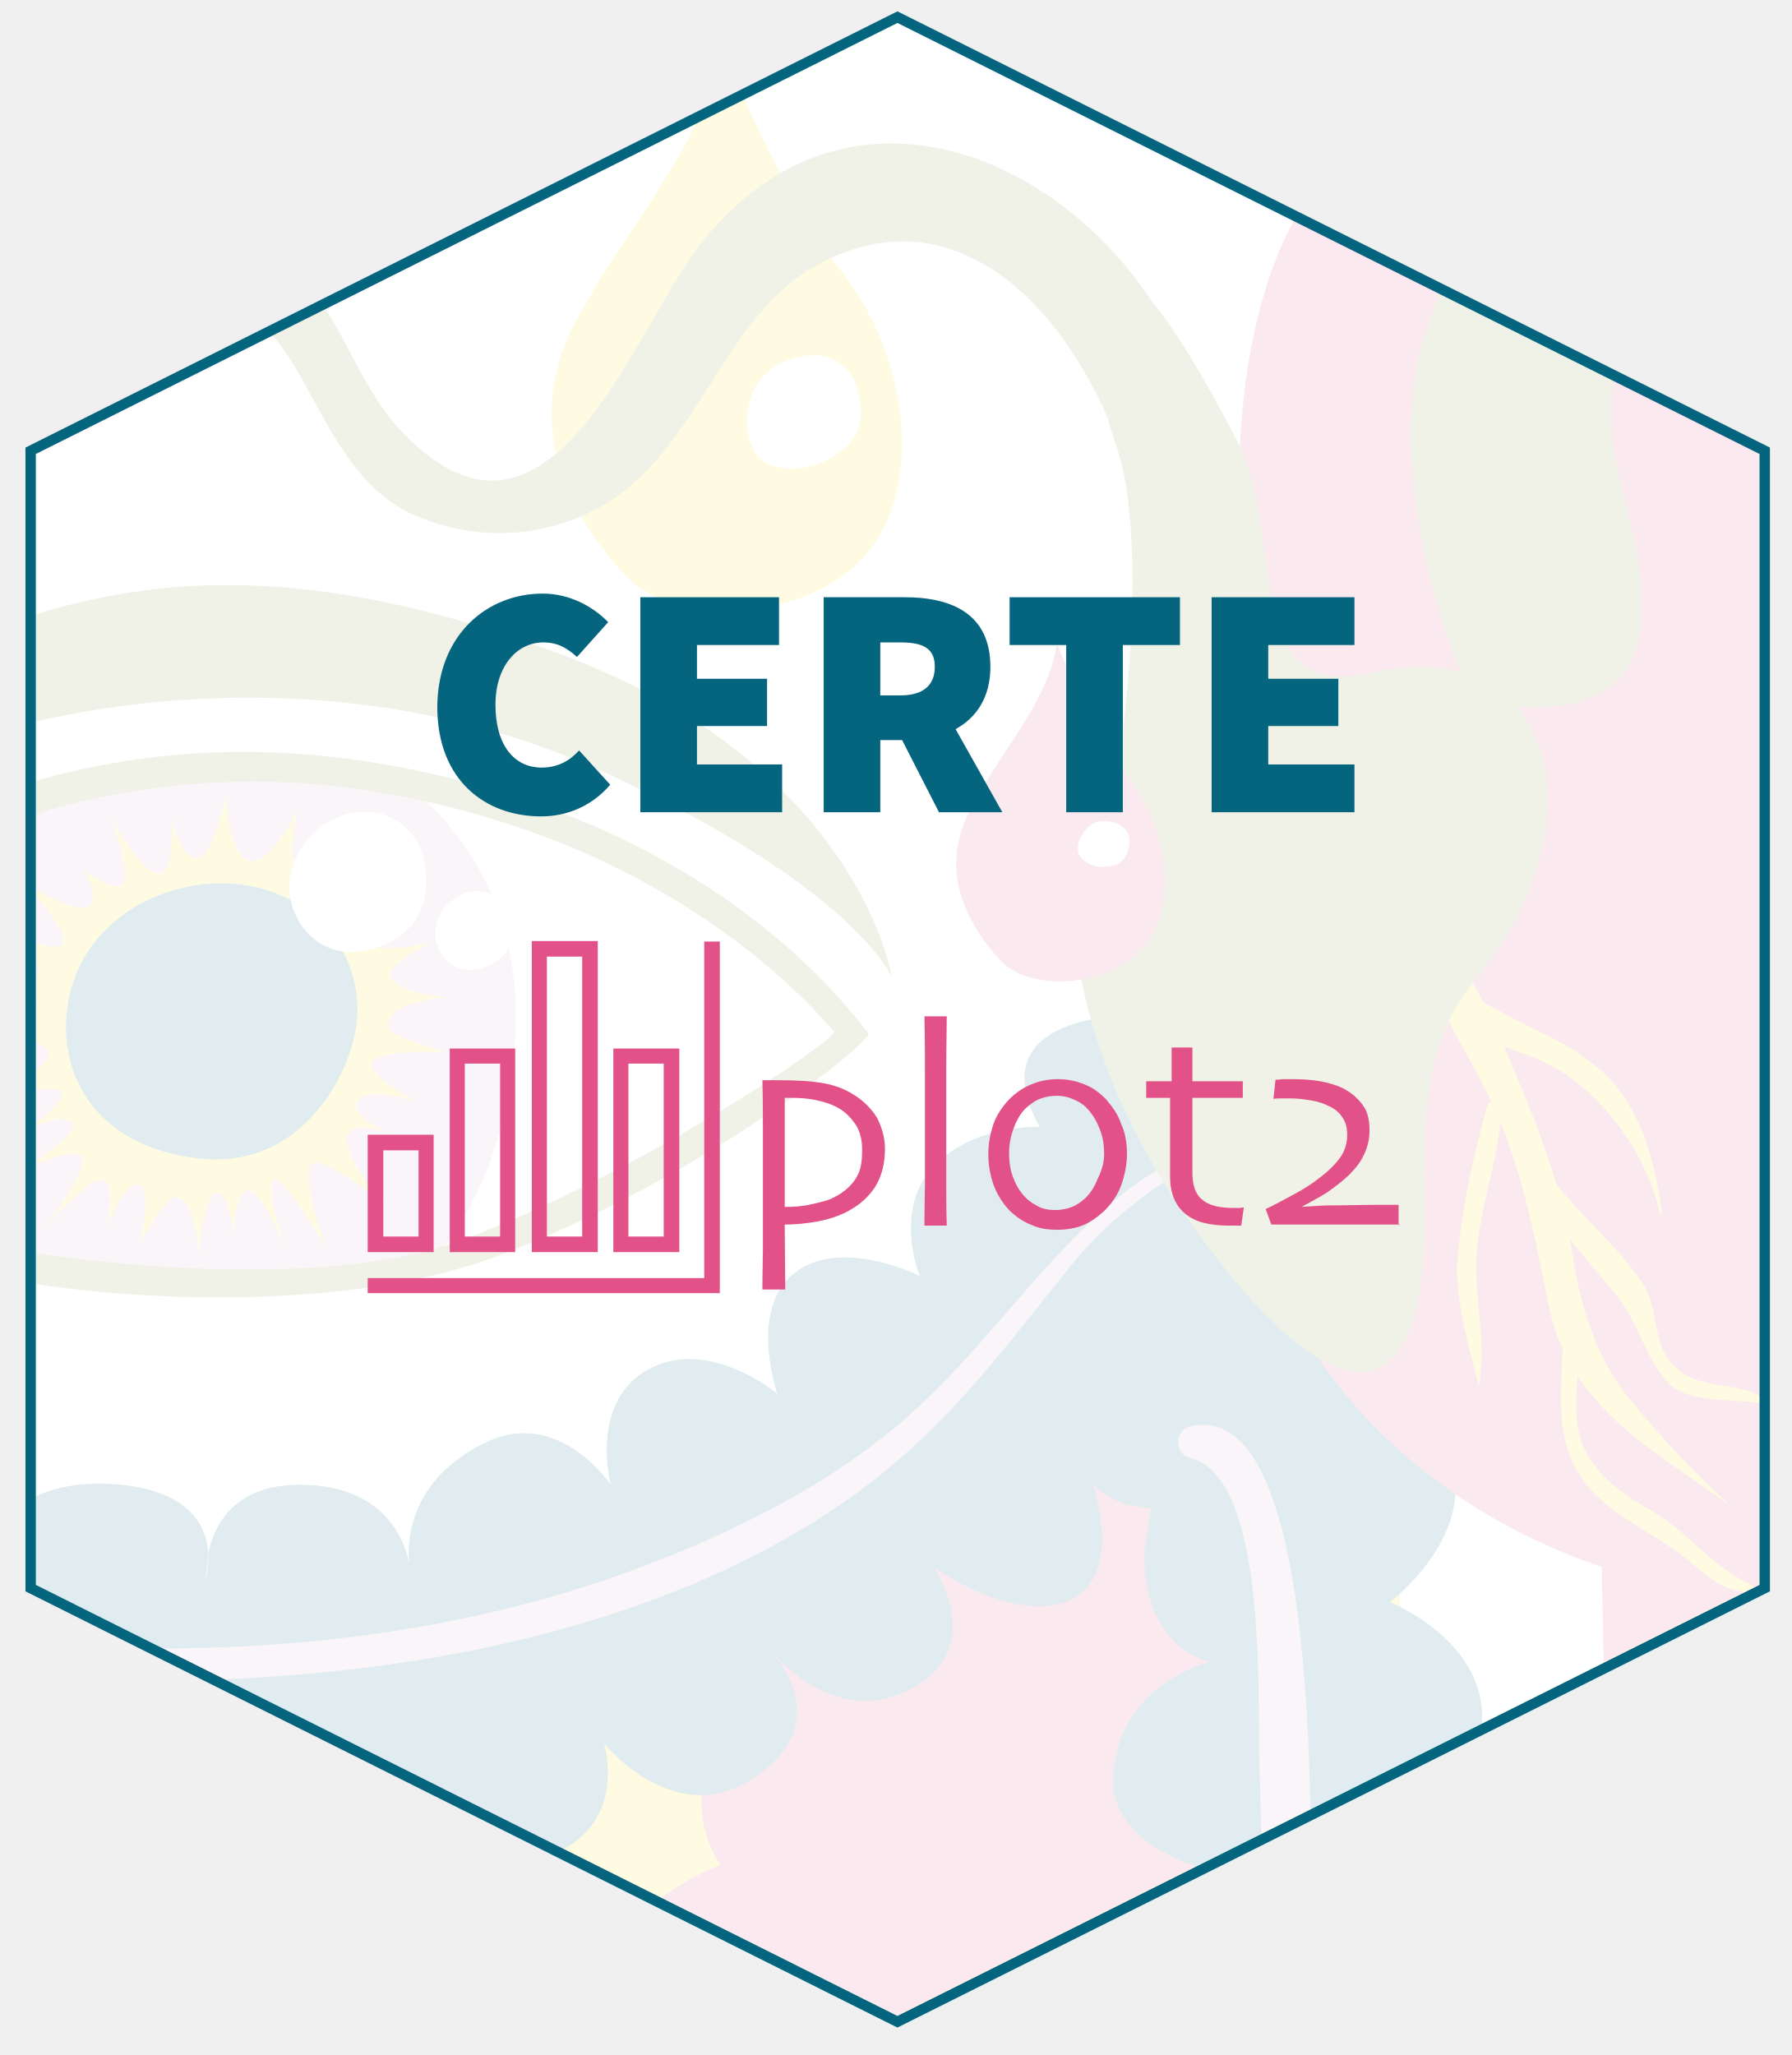
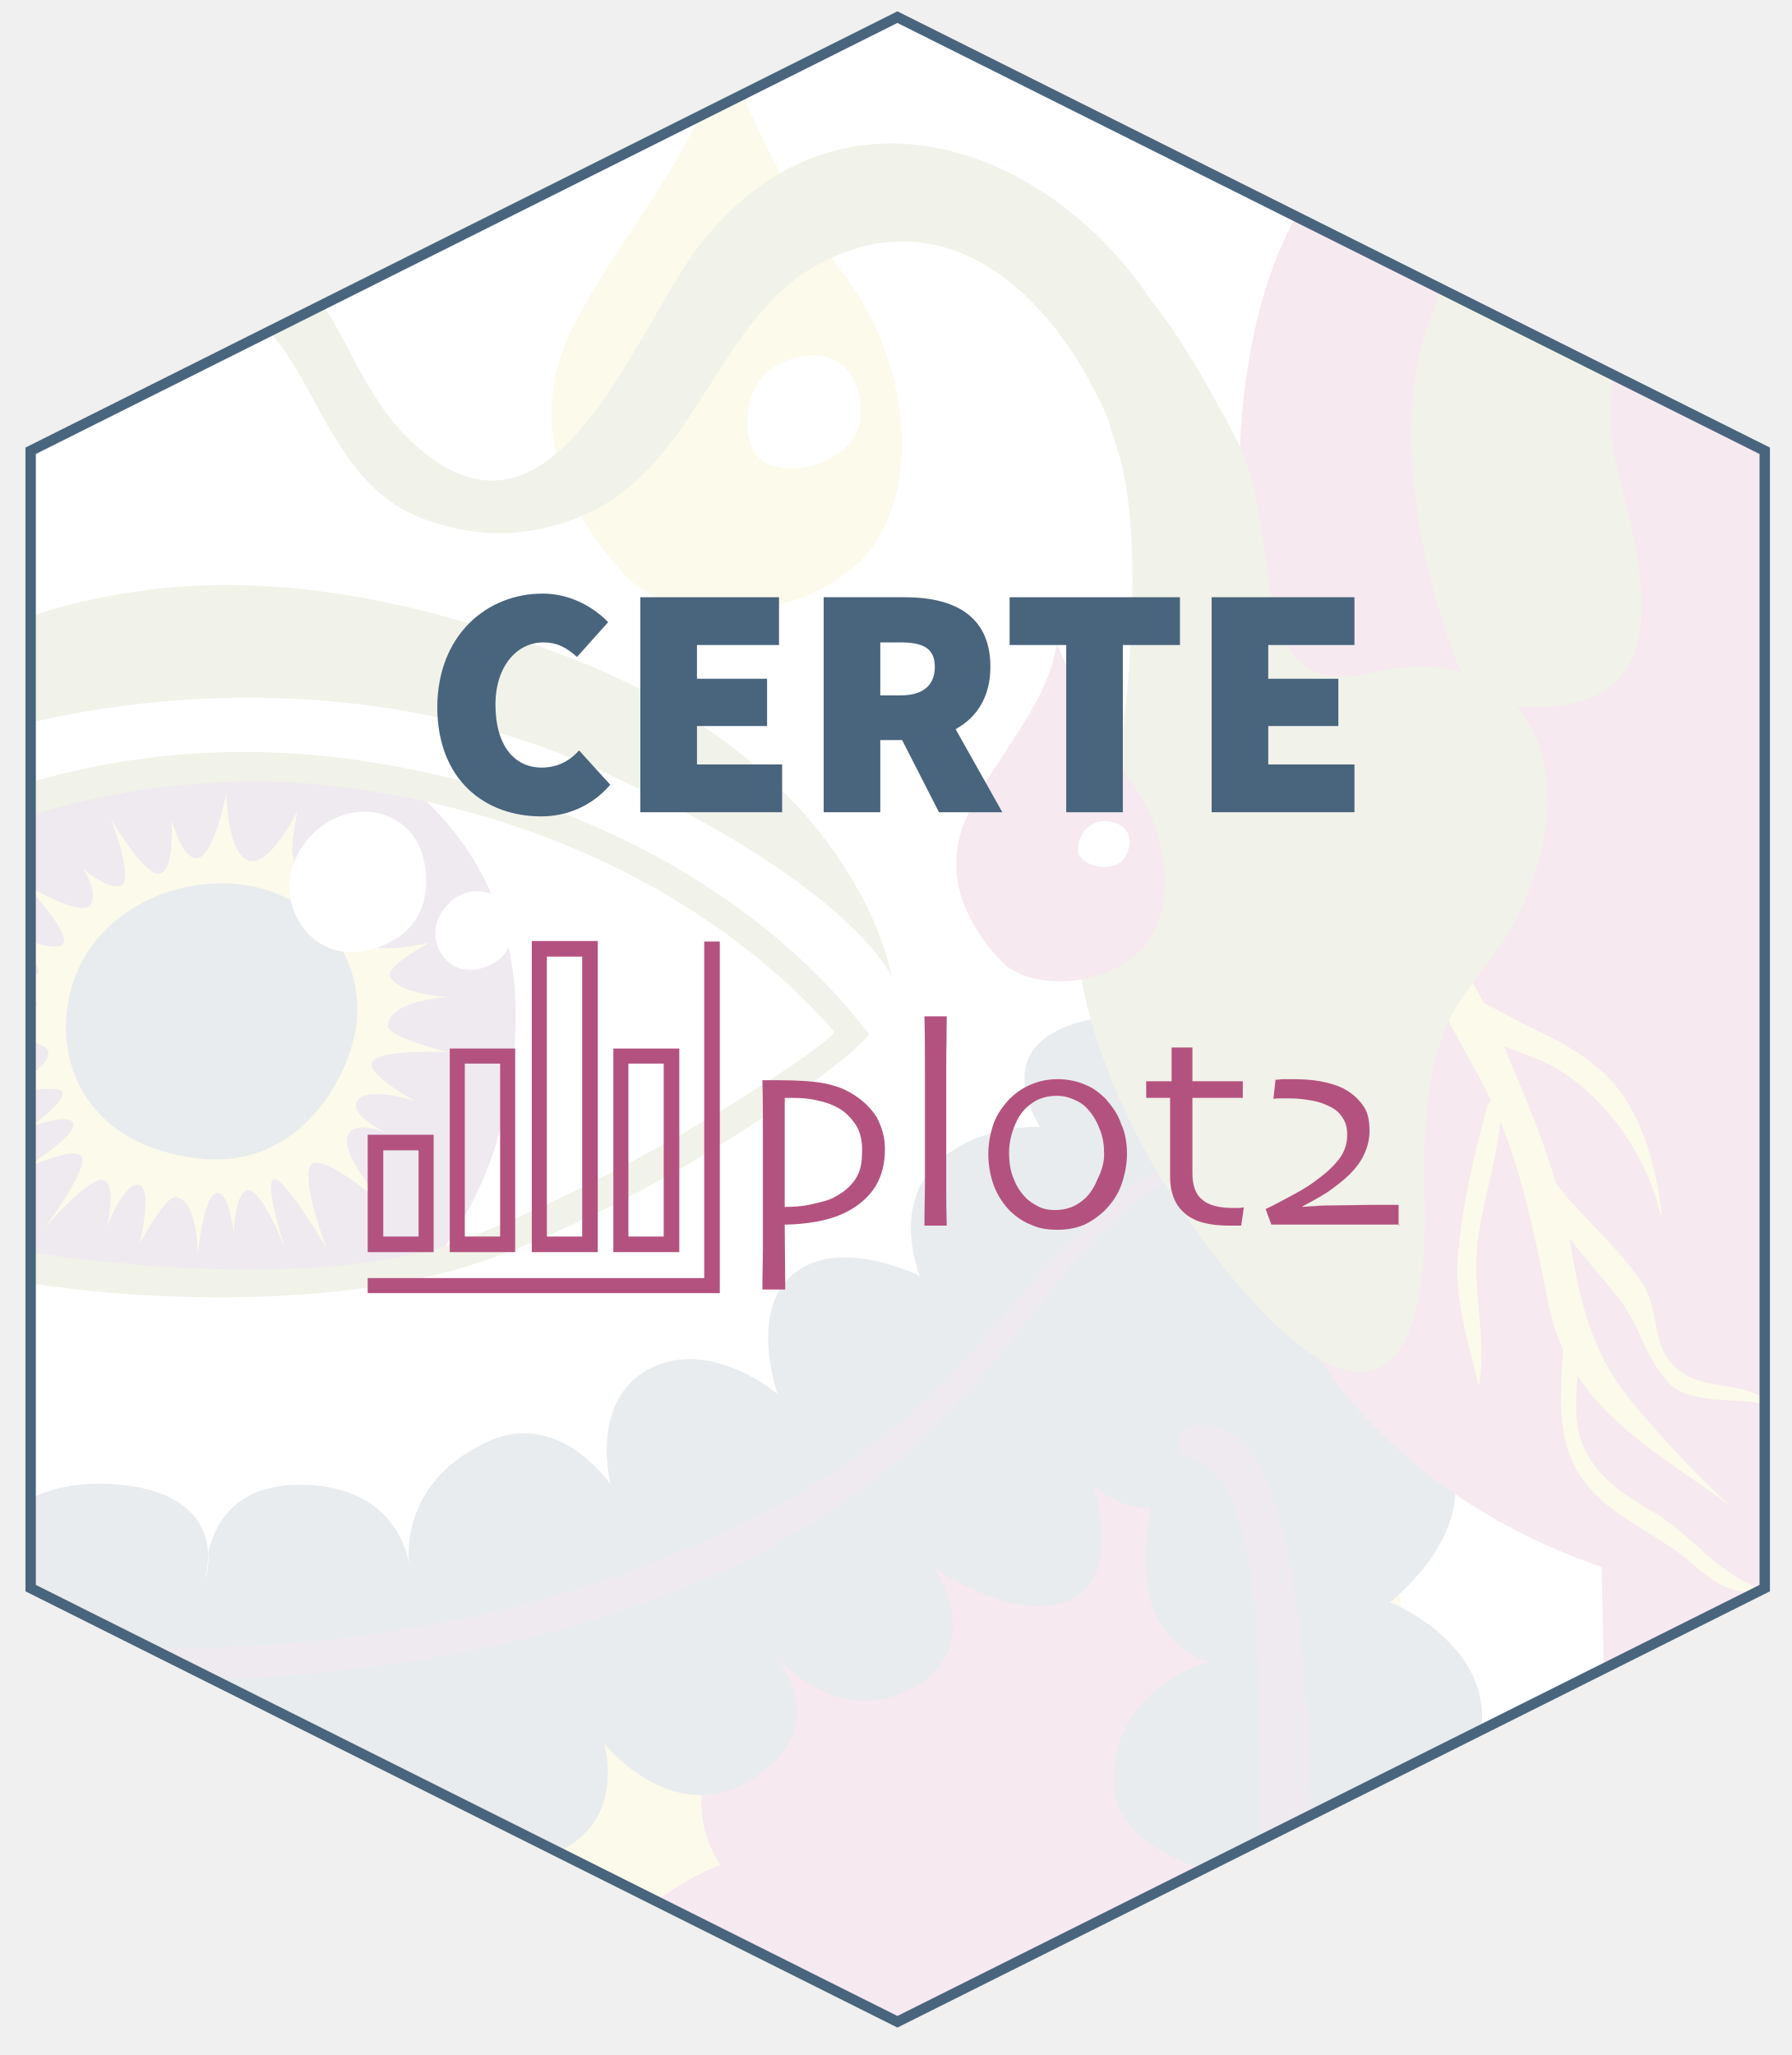
<svg xmlns="http://www.w3.org/2000/svg" xmlns:xlink="http://www.w3.org/1999/xlink" version="1.1" id="Layer_1" x="0px" y="0px" viewBox="0 0 345 395.7" style="enable-background:new 0 0 345 395.7;" xml:space="preserve">
  <style type="text/css">
	.st0{fill:#FFFFFF;}
	.st1{clip-path:url(#SVGID_4_);}
- 	.st2{clip-path:url(#SVGID_6_);fill:#E25289;}
- 	.st3{clip-path:url(#SVGID_8_);fill:#E25289;}
- 	.st4{clip-path:url(#SVGID_10_);fill:#FCE31B;}
- 	.st5{clip-path:url(#SVGID_12_);fill:#E25289;}
- 	.st6{clip-path:url(#SVGID_14_);fill:#05647E;}
- 	.st7{clip-path:url(#SVGID_16_);fill:#05647E;}
- 	.st8{clip-path:url(#SVGID_18_);fill:#D5B1D3;}
- 	.st9{clip-path:url(#SVGID_20_);fill:#FCE31B;}
- 	.st10{clip-path:url(#SVGID_22_);fill:#E25289;}
- 	.st11{clip-path:url(#SVGID_24_);fill:#FCE31B;}
+ 	.st2{clip-path:url(#SVGID_6_);fill:#B4527F;}
+ 	.st3{clip-path:url(#SVGID_8_);fill:#B4527F;}
+ 	.st4{clip-path:url(#SVGID_10_);fill:#E4D559;}
+ 	.st5{clip-path:url(#SVGID_12_);fill:#B4527F;}
+ 	.st6{clip-path:url(#SVGID_14_);fill:#49647D;}
+ 	.st7{clip-path:url(#SVGID_16_);fill:#49647D;}
+ 	.st8{clip-path:url(#SVGID_18_);fill:#825988;}
+ 	.st9{clip-path:url(#SVGID_20_);fill:#E4D559;}
+ 	.st10{clip-path:url(#SVGID_22_);fill:#B4527F;}
+ 	.st11{clip-path:url(#SVGID_24_);fill:#E4D559;}
	.st12{clip-path:url(#SVGID_26_);fill:#FFFFFF;}
- 	.st13{clip-path:url(#SVGID_28_);fill:#05647E;}
+ 	.st13{clip-path:url(#SVGID_28_);fill:#49647D;}
	.st14{clip-path:url(#SVGID_30_);fill:#FFFFFF;}
	.st15{clip-path:url(#SVGID_32_);fill:#FFFFFF;}
- 	.st16{clip-path:url(#SVGID_34_);fill:#FCE31B;}
- 	.st17{clip-path:url(#SVGID_36_);fill:#FCE31B;}
- 	.st18{clip-path:url(#SVGID_38_);fill:#FCE31B;}
- 	.st19{clip-path:url(#SVGID_40_);fill:#FCE31B;}
- 	.st20{clip-path:url(#SVGID_42_);fill:#FCE31B;}
- 	.st21{clip-path:url(#SVGID_44_);fill:#849741;}
- 	.st22{clip-path:url(#SVGID_46_);fill:#849741;}
- 	.st23{clip-path:url(#SVGID_48_);fill:#849741;}
- 	.st24{clip-path:url(#SVGID_50_);fill:#05647E;}
- 	.st25{clip-path:url(#SVGID_52_);fill:#05647E;}
- 	.st26{clip-path:url(#SVGID_54_);fill:#05647E;}
- 	.st27{clip-path:url(#SVGID_56_);fill:#D5B1D3;}
- 	.st28{clip-path:url(#SVGID_58_);fill:#D5B1D3;}
- 	.st29{clip-path:url(#SVGID_60_);fill:#849741;}
- 	.st30{clip-path:url(#SVGID_62_);fill:#E25289;}
+ 	.st16{clip-path:url(#SVGID_34_);fill:#E4D559;}
+ 	.st17{clip-path:url(#SVGID_36_);fill:#E4D559;}
+ 	.st18{clip-path:url(#SVGID_38_);fill:#E4D559;}
+ 	.st19{clip-path:url(#SVGID_40_);fill:#E4D559;}
+ 	.st20{clip-path:url(#SVGID_42_);fill:#E4D559;}
+ 	.st21{clip-path:url(#SVGID_44_);fill:#93984C;}
+ 	.st22{clip-path:url(#SVGID_46_);fill:#93984C;}
+ 	.st23{clip-path:url(#SVGID_48_);fill:#93984C;}
+ 	.st24{clip-path:url(#SVGID_50_);fill:#49647D;}
+ 	.st25{clip-path:url(#SVGID_52_);fill:#49647D;}
+ 	.st26{clip-path:url(#SVGID_54_);fill:#49647D;}
+ 	.st27{clip-path:url(#SVGID_56_);fill:#825988;}
+ 	.st28{clip-path:url(#SVGID_58_);fill:#825988;}
+ 	.st29{clip-path:url(#SVGID_60_);fill:#93984C;}
+ 	.st30{clip-path:url(#SVGID_62_);fill:#B4527F;}
	.st31{clip-path:url(#SVGID_64_);fill:#FFFFFF;}
	.st32{display:none;}
	.st33{display:inline;}
	.st34{display:none;opacity:0.9;clip-path:url(#SVGID_66_);fill:#FFFFFF;enable-background:new    ;}
	.st35{opacity:0.875;clip-path:url(#SVGID_68_);fill:#FFFFFF;enable-background:new    ;}
- 	.st36{fill:none;stroke:#05647E;stroke-width:2;stroke-miterlimit:10;}
- 	.st37{fill:#05647E;}
- 	.st38{fill-rule:evenodd;clip-rule:evenodd;fill:#E25289;stroke:#E25289;stroke-miterlimit:10;}
- 	.st39{fill:#E25289;}
+ 	.st36{fill:none;stroke:#49647D;stroke-width:2;stroke-miterlimit:10;}
+ 	.st37{fill:#49647D;}
+ 	.st38{fill-rule:evenodd;clip-rule:evenodd;fill:#B4527F;stroke:#B4527F;stroke-miterlimit:10;}
+ 	.st39{fill:#B4527F;}
</style>
  <g id="logo_1_">
    <g>
      <polygon id="SVGID_1_" class="st0" points="172.8,3.3 339.8,86.8 339.8,305.8 172.8,389.3 5.9,305.8 5.9,86.8   " />
    </g>
    <g>
      <g>
        <g>
          <defs>
            <polygon id="SVGID_3_" points="172.8,3.3 339.8,86.8 339.8,305.8 172.8,389.3 5.9,305.8 5.9,86.8      " />
          </defs>
          <clipPath id="SVGID_4_">
            <use xlink:href="#SVGID_3_" style="overflow:visible;" />
          </clipPath>
          <g id="logo" class="st1">
            <g>
              <g>
                <g>
                  <defs>
                    <rect id="SVGID_5_" x="3.9" y="14.4" width="337.3" height="386" />
                  </defs>
                  <clipPath id="SVGID_6_">
                    <use xlink:href="#SVGID_5_" style="overflow:visible;" />
                  </clipPath>
                  <path class="st2" d="M306.1,19.6" />
                </g>
              </g>
            </g>
            <g>
              <g>
                <g>
                  <defs>
                    <rect id="SVGID_7_" x="3.9" y="14.4" width="337.3" height="386" />
                  </defs>
                  <clipPath id="SVGID_8_">
                    <use xlink:href="#SVGID_7_" style="overflow:visible;" />
                  </clipPath>
                  <path class="st3" d="M306.1,19.6c0.7,3.3,5.8,3.2,6.6,0" />
                </g>
              </g>
            </g>
            <g>
              <g>
                <g>
                  <defs>
                    <rect id="SVGID_9_" x="3.9" y="14.4" width="337.3" height="386" />
                  </defs>
                  <clipPath id="SVGID_10_">
                    <use xlink:href="#SVGID_9_" style="overflow:visible;" />
                  </clipPath>
                  <path class="st4" d="M254.3,271.6c-26.4-12.8-106.2,18.5-135.2,26.2C93.7,304.6,49.7,329.2,3.9,328v62.1h266.3          C269.8,344.1,276.1,282.1,254.3,271.6" />
                </g>
              </g>
            </g>
            <g>
              <g>
                <g>
                  <defs>
                    <rect id="SVGID_11_" x="3.9" y="14.4" width="337.3" height="386" />
                  </defs>
                  <clipPath id="SVGID_12_">
                    <use xlink:href="#SVGID_11_" style="overflow:visible;" />
                  </clipPath>
                  <path class="st5" d="M222.7,266.2c-35.1-20.8-96.2-3.3-73.9,52c0,0-22.3,22.3-10.1,40.9c-10.7,4.2-23.1,14-33.5,31.1h8.1          h35.2h94.8C257.4,344.2,253.4,284.4,222.7,266.2" />
                </g>
              </g>
            </g>
            <g>
              <g>
                <g>
                  <defs>
                    <rect id="SVGID_13_" x="3.9" y="14.4" width="337.3" height="386" />
                  </defs>
                  <clipPath id="SVGID_14_">
                    <use xlink:href="#SVGID_13_" style="overflow:visible;" />
                  </clipPath>
                  <path class="st6" d="M272.7,380.7c0,0,15.5-4.4,12.7-16.9s-12.7-16.2-12.7-16.2s14-4.8,12.6-18.8          c-1.4-13.9-17.7-20.3-17.7-20.3s14.8-11.1,12.4-24.9c-2.3-13.8-17.8-14.7-17.8-14.7c5.3-6.9,20.2-9.5-6.1-35.1          c-20.6-20-23.3-0.7-30.7,4.4c-7.4,5.1,0,27.5,0,27.5l-5,32.7C219.8,317.6,233,320,233,320s-18.6,4.4-18.6,23.2          c0,12.7,18.9,17.1,18.9,17.1s-20.3,8-16.7,25.9c0.3,1.4,0.6,2.7,1.1,3.9h66.8C281,382.8,272.7,380.7,272.7,380.7" />
                </g>
              </g>
            </g>
            <g>
              <g>
                <g>
                  <defs>
                    <rect id="SVGID_15_" x="3.9" y="14.4" width="337.3" height="386" />
                  </defs>
                  <clipPath id="SVGID_16_">
                    <use xlink:href="#SVGID_15_" style="overflow:visible;" />
                  </clipPath>
                  <path class="st7" d="M15.6,352c0,0,7.6,30.7,27.7,1.2c0,0,2.9,13.7,18.8,11.1c20.4-3.4,18.7-16.7,18.7-16.7          s5.2,14,20.5,10.9c20.8-4.1,15-22.8,15-22.8s12.8,15.9,27.4,7.5c16.1-9.3,8-21.4,5.4-24.6c-0.4-0.5-0.7-0.8-0.7-0.8          s0.3,0.3,0.7,0.8c2.7,3,13.4,13.5,26.3,6.6c15-8,4.4-23.4,4.4-23.4s15.6,11.1,26.2,6.3c10.6-4.8,4.4-22.3,4.4-22.3          s12.9,13.4,27-5.9s0-34.3,0-34.3s20.8,6.6,27.9-12.4c7.2-19-21.1-56.5-47.1-37.7c0,0-30.3-0.6-18,21.5          c0,0-12.6-0.7-20.5,7.7c-7.8,8.4-2.6,21-2.6,21s-15.3-7.7-24.2-0.5c-8.9,7.1-3.2,23.2-3.2,23.2s-13-11-24.7-4.8          s-7.4,22.3-7.4,22.3s-9.8-14.6-23.5-8.4c-16,7.3-15.7,20.5-15.3,23.7c0.1,0.5,0.1,0.7,0.1,0.7s0-0.3-0.1-0.7          c-0.5-3.1-3.7-15.3-21.1-15.3c-12.6,0-16.4,7.7-17.6,13.1c0.2,2.8-0.5,4.9-0.5,4.9s-0.1-2.1,0.5-4.9          c-0.3-4.8-3.2-11.7-16.8-13.1C14.1,285,8,287.1,4,289.7v74.1C13,361.1,15.6,352,15.6,352" />
                </g>
              </g>
            </g>
            <g>
              <g>
                <g>
                  <defs>
                    <rect id="SVGID_17_" x="3.9" y="14.4" width="337.3" height="386" />
                  </defs>
                  <clipPath id="SVGID_18_">
                    <use xlink:href="#SVGID_17_" style="overflow:visible;" />
                  </clipPath>
                  <path class="st8" d="M32.8,248.1c3.3,0.2,6.6,0.4,9.8,0.6c9.2,0.2,18.2-0.9,27.2-2.3c1.6-1,3.4-1.6,5.4-1.6          c0.1,0,0.2,0,0.3,0c0.1,0,0.1,0,0.1,0c0.5-0.1,1.1-0.3,1.6-0.5c1.3-0.5,2.6-1,4-1.4c0.9-0.3,1.8-0.5,2.7-0.6          c10.5-12.8,15.4-30.5,15.4-46.9c0-18.9-8.1-33.3-19.3-43c-13.1-2-26.3-4-39.6-3.8c-10.1,0.2-19.9,1.6-29.8,3.7          c-2,0.4-4.4,0.7-6.8,1v91c2.9,0.1,5.7,0.3,8.5,0.8C19.2,246.4,25.9,247.6,32.8,248.1" />
                </g>
              </g>
            </g>
            <g>
              <g>
                <g>
                  <defs>
                    <rect id="SVGID_19_" x="3.9" y="14.4" width="337.3" height="386" />
                  </defs>
                  <clipPath id="SVGID_20_">
                    <use xlink:href="#SVGID_19_" style="overflow:visible;" />
                  </clipPath>
                  <path class="st9" d="M12,210.3c0.7,1.9-6.3,6.8-6.3,6.8s7-2.8,8.3-1c1.6,2.2-9.8,9.2-9.8,9.2s9.9-4.8,11.5-2.6          c1.5,2.2-7,13.6-7,13.6s8.3-9.6,11.1-9.1s0.8,9.1,0.8,9.1s3.4-9.2,6.3-8.1c2.5,1,0,11.3,0,11.3s4.9-9.2,6.9-9          c4.3,0.5,4.3,11,4.3,11s1.1-11.6,3.7-11.8c2.3-0.3,3.2,7.7,3.2,7.7s0.2-7.7,2.6-8.2c2.7-0.6,7.3,11.2,7.3,11.2          s-4-12-2.3-13.3c1.8-1.2,10.3,13.3,10.3,13.3s-5-13-3.1-16s14.8,8.1,14.8,8.1s-9.1-9.9-7.7-13.7c1.1-3.1,6.3-1.2,8.2-0.3          c-2.1-1-7.8-4-6.3-6.5c1.8-3,11.1,0,11.1,0s-9-4.9-8.3-7.3c0.8-2.8,14.6-2.1,14.6-2.1s-11.5-2.9-11.5-5          c0-5,11.5-5.6,11.5-5.6s-9.9-0.6-11.1-4.1c-0.6-2,7.6-6.4,7.6-6.4S72,184,71,181.5c-1.4-3.6,7.6-16.1,7.6-16.1          s-7.7,8-11.7,6.6c-3.9-1.3,1.1-15.7,1.1-15.7s-6.5,13.1-9.8,11.3s-1.5-7.1-1-11.3c0,0-5.6,11.3-9.6,9.3s-4-12.9-4-12.9          s-2.3,11.7-5.4,12.5c-3.1,0.8-5.2-7.5-5.2-7.5s0.8,10-2.3,10.5c-3,0.5-9.3-10.5-9.3-10.5s4,10.5,2.3,12.5          c-1.8,2-7.6-2.8-7.6-2.8s3.3,5.3,1,7.1s-12.3-4.3-12.3-4.3s9.1,9.6,7.3,11.6c-1.1,1.2-5.2-0.1-8.1-1.3v1.6          c1.8,1.9,3.7,4.1,3.4,5.1c-0.2,0.7-1.7,1.1-3.4,1.5v2.7c1.7,0.6,3.1,1.3,3.1,1.8c-0.1,0.7-1.4,1.5-3.1,2.2v4.6          c2.9,0.6,5.3,1.5,5.3,2.7c0.1,1.8-2.4,3.7-5.3,5.3v2.2C7.9,209.6,11.6,209.3,12,210.3" />
                </g>
              </g>
            </g>
            <g>
              <g>
                <g>
                  <defs>
                    <rect id="SVGID_21_" x="3.9" y="14.4" width="337.3" height="386" />
                  </defs>
                  <clipPath id="SVGID_22_">
                    <use xlink:href="#SVGID_21_" style="overflow:visible;" />
                  </clipPath>
                  <path class="st10" d="M237.3,19.2c4.2,7.6,7.9,15.3,12.2,22.6c-13.4,23.9-10.7,58.9-10.7,58.9c7.4,62.8,43,69.4,43,69.4          c2.9,28.4-35,76.3-35,76.3c5.3,18.9,27.4,43.8,61.6,55.3c0.3,13.8,1.1,49.4,1.5,88.4h31.2V60.6          C330.7,38.3,308.2,20.5,286,20" />
                </g>
              </g>
            </g>
            <g>
              <g>
                <g>
                  <defs>
                    <rect id="SVGID_23_" x="3.9" y="14.4" width="337.3" height="386" />
                  </defs>
                  <clipPath id="SVGID_24_">
                    <use xlink:href="#SVGID_23_" style="overflow:visible;" />
                  </clipPath>
                  <path class="st11" d="M138.8,8.6c0,0,11.3,28.6,23.2,43.6s16.1,38.9,6,53s-37.4,16.7-47.7,5.5s-19.8-28.3-10-47.7          C120.2,43.6,135.9,28.2,138.8,8.6" />
                </g>
              </g>
            </g>
            <g>
              <g>
                <g>
                  <defs>
                    <rect id="SVGID_25_" x="3.9" y="14.4" width="337.3" height="386" />
                  </defs>
                  <clipPath id="SVGID_26_">
                    <use xlink:href="#SVGID_25_" style="overflow:visible;" />
                  </clipPath>
                  <path class="st12" d="M150,70.1c-7.8,3.9-7.8,16.6-2.2,19.2c7,3.2,17.4-2.1,17.9-8.6C166.4,70.1,158.9,65.7,150,70.1" />
                </g>
              </g>
            </g>
            <g>
              <g>
                <g>
                  <defs>
                    <rect id="SVGID_27_" x="3.9" y="14.4" width="337.3" height="386" />
                  </defs>
                  <clipPath id="SVGID_28_">
                    <use xlink:href="#SVGID_27_" style="overflow:visible;" />
                  </clipPath>
                  <path class="st13" d="M52,171.6c-13.7-4.8-33.9,1.9-38.4,19.2c-3.7,14.5,3.9,30.1,25,32.3c17,1.8,26.7-12,29.5-23          C70.9,189.1,65.5,176.3,52,171.6" />
                </g>
              </g>
            </g>
            <g>
              <g>
                <g>
                  <defs>
                    <rect id="SVGID_29_" x="3.9" y="14.4" width="337.3" height="386" />
                  </defs>
                  <clipPath id="SVGID_30_">
                    <use xlink:href="#SVGID_29_" style="overflow:visible;" />
                  </clipPath>
                  <path class="st14" d="M66.9,156.7c-6.9,1.7-13.3,9.9-10.5,18.2c2.4,6.9,9.7,11.2,18.9,6.4c7.4-3.9,7.7-12.1,5.8-17.4          C79.4,158.8,73.7,155,66.9,156.7" />
                </g>
              </g>
            </g>
            <g>
              <g>
                <g>
                  <defs>
                    <rect id="SVGID_31_" x="3.9" y="14.4" width="337.3" height="386" />
                  </defs>
                  <clipPath id="SVGID_32_">
                    <use xlink:href="#SVGID_31_" style="overflow:visible;" />
                  </clipPath>
                  <path class="st15" d="M90.1,171.8c-3.9,1-7.5,5.6-5.9,10.2c1.3,3.9,5.4,6.3,10.6,3.6c4.2-2.2,4.3-6.8,3.3-9.7          C97,173,93.9,170.9,90.1,171.8" />
                </g>
              </g>
            </g>
            <g>
              <g>
                <g>
                  <defs>
                    <rect id="SVGID_33_" x="3.9" y="14.4" width="337.3" height="386" />
                  </defs>
                  <clipPath id="SVGID_34_">
                    <use xlink:href="#SVGID_33_" style="overflow:visible;" />
                  </clipPath>
                  <path class="st16" d="M332.8,289.6c-6.7-6.1-12.8-12.7-18.6-19.7c-7.2-8.6-9.8-18.3-11.6-29.2c-1.9-11.4-5.9-22.4-10.4-33          c-3.9-9.2-8.3-21-16.1-27.6c-1.5-1.3-3.6,0.2-3.1,2c2.9,11.8,11.3,22.5,15.9,33.9c4.6,11.4,6.8,22.9,9.2,34.9          c4.1,20.1,19.5,27.7,34.6,38.7C332.8,289.8,332.9,289.7,332.8,289.6" />
                </g>
              </g>
            </g>
            <g>
              <g>
                <g>
                  <defs>
                    <rect id="SVGID_35_" x="3.9" y="14.4" width="337.3" height="386" />
                  </defs>
                  <clipPath id="SVGID_36_">
                    <use xlink:href="#SVGID_35_" style="overflow:visible;" />
                  </clipPath>
                  <path class="st17" d="M320,233.8c-1.2-9.7-4.1-21.2-12-27.9c-3.6-3.1-7.4-5.3-11.7-7.3c-5.2-2.4-10.1-5.6-15.4-7.7          c-1.8-0.7-3.4,1-2.4,2.7c3.5,6.1,11.9,7.9,17.9,10.5c11.3,4.8,20.7,17.8,23.3,29.8C319.7,234,320,233.9,320,233.8" />
                </g>
              </g>
            </g>
            <g>
              <g>
                <g>
                  <defs>
                    <rect id="SVGID_37_" x="3.9" y="14.4" width="337.3" height="386" />
                  </defs>
                  <clipPath id="SVGID_38_">
                    <use xlink:href="#SVGID_37_" style="overflow:visible;" />
                  </clipPath>
                  <path class="st18" d="M294.5,220c0.4,12.5,10.3,21,17.4,30.3c3.9,5.1,4.9,11.2,9.4,16c3.8,4.1,12.9,2.9,17.5,3.9          c0.7,0.2,1.1-0.9,0.4-1.2c-5.9-3.4-12.7-0.9-17.7-6.9c-3.2-3.9-2.3-10.5-5.1-14.8c-6.5-9.9-16.8-16.2-21.5-27.4          C294.8,219.7,294.5,219.8,294.5,220" />
                </g>
              </g>
            </g>
            <g>
              <g>
                <g>
                  <defs>
                    <rect id="SVGID_39_" x="3.9" y="14.4" width="337.3" height="386" />
                  </defs>
                  <clipPath id="SVGID_40_">
                    <use xlink:href="#SVGID_39_" style="overflow:visible;" />
                  </clipPath>
                  <path class="st19" d="M301.1,256.5c-0.5,13.4-2.9,24.7,9,33.8c5.2,4,11,6.6,16,11c3.2,2.8,6.6,5.4,10.9,5.2          c0.7,0,0.9-1,0.3-1.3c-7.2-3.1-12.1-10-19-14.1c-4.8-2.8-9-5.4-12.1-10.1c-4.8-7.1-1.7-16.8-2-24.7          C304.1,254.3,301.2,254.6,301.1,256.5" />
                </g>
              </g>
            </g>
            <g>
              <g>
                <g>
                  <defs>
                    <rect id="SVGID_41_" x="3.9" y="14.4" width="337.3" height="386" />
                  </defs>
                  <clipPath id="SVGID_42_">
                    <use xlink:href="#SVGID_41_" style="overflow:visible;" />
                  </clipPath>
                  <path class="st20" d="M284.8,266.7c1.6-9-1.4-18-0.3-27.2c1-8.9,4.3-17.4,4.6-26.4c0.1-1.6-2.3-1.6-2.7-0.2          c-2.6,9.4-4.9,19.4-5.7,29.1c-0.7,8.1,2.1,16.9,4,24.7C284.7,266.7,284.8,266.7,284.8,266.7" />
                </g>
              </g>
            </g>
            <g>
              <g>
                <g>
                  <defs>
                    <rect id="SVGID_43_" x="3.9" y="14.4" width="337.3" height="386" />
                  </defs>
                  <clipPath id="SVGID_44_">
                    <use xlink:href="#SVGID_43_" style="overflow:visible;" />
                  </clipPath>
                  <path class="st21" d="M341.1-22.3c-2.5,1.9-8,5.9-11.4,9C309.1,5.4,286.8,26.4,274.5,64c-9.5,29.1,8,70.8,9.8,71.1          c46.3,8.2,29.3-32.1,26.5-47.9c-4.1-23.4,12.6-52.7,30.3-72.9v-33.7L341.1-22.3z" />
                </g>
              </g>
            </g>
            <g>
              <g>
                <g>
                  <defs>
                    <rect id="SVGID_45_" x="3.9" y="14.4" width="337.3" height="386" />
                  </defs>
                  <clipPath id="SVGID_46_">
                    <use xlink:href="#SVGID_45_" style="overflow:visible;" />
                  </clipPath>
                  <path class="st22" d="M116.8,148.9c47.8,22.1,54.9,39.2,54.9,39.2s-6.2-40.4-63.4-62c-50.3-19-81-14.5-104.3-6.9v20.4          C32.3,132.6,75.6,129.9,116.8,148.9" />
                </g>
              </g>
            </g>
            <g>
              <g>
                <g>
                  <defs>
                    <rect id="SVGID_47_" x="3.9" y="14.4" width="337.3" height="386" />
                  </defs>
                  <clipPath id="SVGID_48_">
                    <use xlink:href="#SVGID_47_" style="overflow:visible;" />
                  </clipPath>
                  <path class="st23" d="M95.1,242.1c38.9-14.4,73.7-42,72.1-43.2c-1.5-1.2-28.3-42.3-98.2-52.5c-24.8-3.6-46.6-0.8-65.1,4.8          v6.4c18.4-5.9,40.6-9.2,65.4-5.6c62.1,9.1,90,45.6,91.3,46.6c1.3,1.1-37.6,27.6-72.2,40.4c-19.7,7.3-54.9,6.6-84.6,1.8v6          C35,251.8,71.7,250.8,95.1,242.1" />
                </g>
              </g>
            </g>
            <g>
              <g>
                <g>
                  <defs>
                    <rect id="SVGID_49_" x="3.9" y="14.4" width="337.3" height="386" />
                  </defs>
                  <clipPath id="SVGID_50_">
                    <use xlink:href="#SVGID_49_" style="overflow:visible;" />
                  </clipPath>
                  <path class="st24" d="M39.5,303.7c0,0,0.7-2.1,0.5-4.9C39.4,301.6,39.5,303.7,39.5,303.7" />
                </g>
              </g>
            </g>
            <g>
              <g>
                <g>
                  <defs>
                    <rect id="SVGID_51_" x="3.9" y="14.4" width="337.3" height="386" />
                  </defs>
                  <clipPath id="SVGID_52_">
                    <use xlink:href="#SVGID_51_" style="overflow:visible;" />
                  </clipPath>
                  <path class="st25" d="M149.1,318.6c-0.4-0.5-0.7-0.8-0.7-0.8S148.6,318.1,149.1,318.6" />
                </g>
              </g>
            </g>
            <g>
              <g>
                <g>
                  <defs>
                    <rect id="SVGID_53_" x="3.9" y="14.4" width="337.3" height="386" />
                  </defs>
                  <clipPath id="SVGID_54_">
                    <use xlink:href="#SVGID_53_" style="overflow:visible;" />
                  </clipPath>
                  <path class="st26" d="M78.8,301.1c0,0.5,0.1,0.7,0.1,0.7S78.9,301.6,78.8,301.1" />
                </g>
              </g>
            </g>
            <g>
              <g>
                <g>
                  <defs>
                    <rect id="SVGID_55_" x="3.9" y="14.4" width="337.3" height="386" />
                  </defs>
                  <clipPath id="SVGID_56_">
                    <use xlink:href="#SVGID_55_" style="overflow:visible;" />
                  </clipPath>
                  <path class="st27" d="M73.6,320.7c33.4-4.5,69.7-15.5,96.3-37c14.4-11.6,24.5-25.3,36-39.6c5.4-6.7,11.8-12.3,19-17          c14.7-9.7,24.9-2.6,35.4,8.3c1.7,1.8,4.1-0.5,3.2-2.5c-12.3-26.1-38.6-12-53.8,2.6c-12.7,12.2-22.5,26.6-36,38.2          c-15.8,13.5-35.4,22.8-54.8,29.7c-36.7,12.9-76.2,15.9-114.9,13v6.5C27.1,324.4,50.4,323.8,73.6,320.7" />
                </g>
              </g>
            </g>
            <g>
              <g>
                <g>
                  <defs>
                    <rect id="SVGID_57_" x="3.9" y="14.4" width="337.3" height="386" />
                  </defs>
                  <clipPath id="SVGID_58_">
                    <use xlink:href="#SVGID_57_" style="overflow:visible;" />
                  </clipPath>
                  <path class="st28" d="M229.1,274.7c-3,0.7-3,5.3,0,6c15.4,3.8,12.9,48.2,13.4,59.9c0.6,16.5,0.6,33,0.4,49.5h8.9          C253.4,347.2,253.7,268.6,229.1,274.7" />
                </g>
              </g>
            </g>
            <g>
              <g>
                <g>
                  <defs>
                    <rect id="SVGID_59_" x="3.9" y="14.4" width="337.3" height="386" />
                  </defs>
                  <clipPath id="SVGID_60_">
                    <use xlink:href="#SVGID_59_" style="overflow:visible;" />
                  </clipPath>
                  <path class="st29" d="M57.7,72.2c5.8,10.2,11,22.5,22.8,27.3c11.1,4.5,22.6,4.2,33.4-1c20.4-10,24.5-37,43.3-47.4          c24.2-13.4,45.1,4.2,56.1,29.4c0.5,1.9,1.1,3.8,1.8,5.8c6.4,19.4,0.4,60.3,0.4,60.3c-18.3,25.9-4,63.6,12.9,87.7          c28.4,40.5,47.1,40.4,45.9-3.5c-1.2-43.7,12.5-37.6,20.6-60.6c10-28.1-5.3-46.7-30.5-40.7c-26.1,6.2-16.5-25.8-26.2-44.6          c-6.7-13-12.1-21.6-16.3-26.7c-19.6-29.9-60.6-45.5-87.4-10.7c-12.8,16.7-28.7,64.9-56.8,36c-10-10.4-12.4-25.4-24.3-34.8          c-10.8-8.5-27.8-9.2-39.9-3.5C10.1,46.8,7,48.7,4,50.8v23.1C22.3,56.3,41.3,43.5,57.7,72.2" />
                </g>
              </g>
            </g>
            <g>
              <g>
                <g>
                  <defs>
                    <rect id="SVGID_61_" x="3.9" y="14.4" width="337.3" height="386" />
                  </defs>
                  <clipPath id="SVGID_62_">
                    <use xlink:href="#SVGID_61_" style="overflow:visible;" />
                  </clipPath>
                  <path class="st30" d="M203.5,123.9c0,0,6.8,17.1,13.8,26c7.1,8.9,9.6,23.2,3.6,31.6c-6,8.4-22.3,10-28.4,3.3          c-6.1-6.7-11.8-16.8-5.9-28.4C192.4,144.7,201.8,135.5,203.5,123.9" />
                </g>
              </g>
            </g>
            <g>
              <g>
                <g>
                  <defs>
                    <rect id="SVGID_63_" x="3.9" y="14.4" width="337.3" height="386" />
                  </defs>
                  <clipPath id="SVGID_64_">
                    <use xlink:href="#SVGID_63_" style="overflow:visible;" />
                  </clipPath>
                  <path class="st31" d="M212.5,158.1c-3.7,0-6.1,5-4.4,7c2.1,2.5,7.1,2.4,8.5,0C218.8,161.2,216.8,158.1,212.5,158.1" />
                </g>
              </g>
            </g>
          </g>
        </g>
      </g>
    </g>
    <g class="st32">
      <g>
        <g class="st33">
          <defs>
            <polygon id="SVGID_65_" points="172.8,3.3 339.8,86.8 339.8,305.8 172.8,389.3 5.9,305.8 5.9,86.8      " />
          </defs>
          <clipPath id="SVGID_66_">
            <use xlink:href="#SVGID_65_" style="display:none;overflow:visible;" />
          </clipPath>
          <rect id="lower_opac" x="-0.6" y="281.2" class="st34" width="356" height="124.3" />
        </g>
      </g>
    </g>
    <g>
      <g>
        <g>
          <defs>
            <polygon id="SVGID_67_" points="172.8,3.3 339.8,86.8 339.8,305.8 172.8,389.3 5.9,305.8 5.9,86.8      " />
          </defs>
          <clipPath id="SVGID_68_">
            <use xlink:href="#SVGID_67_" style="overflow:visible;" />
          </clipPath>
          <rect id="upper_opac" x="4" y="3.3" class="st35" width="337.2" height="386.9" />
        </g>
      </g>
    </g>
    <g>
      <polygon id="SVGID_2_" class="st36" points="172.8,3.3 339.8,86.8 339.8,305.8 172.8,389.3 5.9,305.8 5.9,86.8   " />
    </g>
  </g>
  <g id="Certe">
    <path class="st37" d="M104.5,114.3c5.2,0,9.7,2.5,12.6,5.5l-6,6.7c-2-1.8-3.8-2.8-6.5-2.8c-5,0-9.2,4.5-9.2,12   c0,7.8,3.6,12.1,8.9,12.1c3.2,0,5.5-1.4,7.2-3.3l6,6.6c-3.5,4.1-8.3,6.1-13.3,6.1c-10.8,0-20-7-20-21.1   C84.3,122.2,93.8,114.3,104.5,114.3" />
    <polygon class="st37" points="123.3,115 150,115 150,124.2 134.2,124.2 134.2,130.7 147.7,130.7 147.7,139.8 134.2,139.8    134.2,147.2 150.6,147.2 150.6,156.4 123.3,156.4  " />
    <path class="st37" d="M180.8,156.4l-7.1-13.9h-4.2v13.9h-10.9V115h15.6c8.9,0,16.5,3.1,16.5,13.4c0,5.9-2.7,9.8-6.7,12l9,16H180.8z    M169.5,133.9h3.9c4.3,0,6.6-1.9,6.6-5.5c0-3.6-2.3-4.7-6.6-4.7h-3.9V133.9z" />
    <polygon class="st37" points="205.3,124.2 194.4,124.2 194.4,115 227.2,115 227.2,124.2 216.2,124.2 216.2,156.4 205.3,156.4  " />
    <polygon class="st37" points="233.3,115 260.8,115 260.8,124.2 244.2,124.2 244.2,130.7 257.7,130.7 257.7,139.8 244.2,139.8    244.2,147.2 260.8,147.2 260.8,156.4 233.3,156.4  " />
  </g>
  <polygon class="st38" points="136.1,181.8 138.1,181.8 138.1,248.5 71.3,248.5 71.3,246.6 136.1,246.6 " />
  <path class="st38" d="M128.3,238.6h-7.8v-34.3h7.8V238.6z M130.3,240.6v-38.2h-11.7v38.2H130.3z" />
  <path class="st38" d="M112.6,238.6h-7.8v-54.9h7.8V238.6z M114.6,240.6v-58.9h-11.7v58.9H114.6z" />
  <path class="st38" d="M96.8,238.6H89v-34.3h7.8V238.6z M98.7,240.6v-38.2H87.1v38.2H98.7z" />
  <path class="st38" d="M81.1,238.6h-7.8V221h7.8V238.6z M83,219H71.3v21.6H83V219z" />
  <g>
    <path class="st39" d="M170.4,221.2c0,2.8-0.6,5.2-1.8,7.2c-1.2,1.9-2.9,3.5-5.1,4.7c-1.8,1-3.9,1.7-6.1,2.1s-4.4,0.6-6.3,0.6   l0.1,12.5h-4.4c0-0.4,0-2.8,0.1-7.6c0-4.7,0-9.5,0-14.2c0-2.4,0-5.1,0-8.3c0-3.2,0-6.6-0.1-10.2c0.6,0,1.2,0,1.7,0c0.6,0,1,0,1.3,0   c3.8,0,6.8,0.2,8.9,0.6c2.1,0.4,4,1.1,5.7,2.2c1.8,1.1,3.3,2.6,4.4,4.3C169.7,216.8,170.4,218.9,170.4,221.2z M166,221.3   c0-1.8-0.4-3.4-1.2-4.7c-0.9-1.3-1.9-2.4-3.3-3.2c-1.2-0.7-2.6-1.2-4.1-1.5c-1.6-0.4-3.3-0.5-5.1-0.5c-0.2,0-0.4,0-0.6,0   c-0.2,0-0.4,0-0.6,0c0,0.4,0,1.3,0,3.3c0,1.8,0,5,0,9.6c0,1,0,2.3,0,4s0,3,0,4.1c1.7,0,3.4-0.1,5.1-0.5c1.7-0.4,3.2-0.7,4.3-1.3   c1.8-0.9,3.3-2.1,4.3-3.7S166,223.7,166,221.3z" />
    <path class="st39" d="M182.3,236H178c0-0.2,0-2.9,0.1-8c0-5.1,0-9.4,0-12.8c0-2.2,0-4.9,0-8.3c0-3.3,0-7.1-0.1-11.2h4.3   c0,2.8-0.1,6.1-0.1,9.7c0,3.7,0,6.8,0,9.4c0,5.5,0,10.4,0,14.5C182.2,233.4,182.3,235.7,182.3,236z" />
    <path class="st39" d="M217,222.1c0,2.1-0.4,4.1-1.1,6.1c-0.7,1.9-1.8,3.5-3.3,5c-1.2,1.1-2.6,2.1-4,2.7c-1.5,0.6-3.2,0.9-5,0.9   c-1.7,0-3.4-0.2-4.9-0.9c-1.6-0.6-2.9-1.5-4.1-2.6c-1.3-1.3-2.4-2.9-3.2-4.9c-0.7-1.9-1.1-4-1.1-6.2c0-2.1,0.4-4,1-5.8   c0.6-1.7,1.7-3.3,3-4.7c1.2-1.2,2.7-2.3,4.3-2.9c1.6-0.7,3.3-1,5.1-1c1.9,0,3.7,0.4,5.1,1c1.6,0.6,2.9,1.6,4.1,2.8   c1.3,1.5,2.4,3,3,4.9C216.6,217.9,217,220,217,222.1z M212.6,222.3c0-1.7-0.2-3.4-0.9-5c-0.6-1.6-1.5-3-2.6-4.1   c-0.7-0.7-1.6-1.2-2.6-1.6c-1-0.4-1.9-0.6-3-0.6c-1.2,0-2.3,0.2-3.3,0.6c-1,0.4-1.8,1-2.7,1.8c-1,1-1.7,2.2-2.3,3.8   c-0.6,1.6-0.9,3.2-0.9,4.7c0,1.8,0.2,3.5,0.9,5.1c0.6,1.6,1.5,2.9,2.7,4c0.7,0.6,1.6,1.1,2.4,1.5c1,0.4,1.9,0.5,2.9,0.5   c1.1,0,2.2-0.2,3.2-0.6c1-0.4,1.8-1,2.6-1.7c1.1-1.1,1.8-2.3,2.4-3.8C212.1,225.5,212.6,223.9,212.6,222.3z" />
    <path class="st39" d="M239.5,232.5l-0.5,3.5c-0.1,0-0.5,0-1,0c-0.5,0-1,0-1.3,0c-3.8,0-6.6-0.7-8.5-2.3c-1.9-1.6-2.9-3.9-2.9-7.2   c0-2.1,0-4.1,0-6.5c0-2.3,0-5.2,0-8.6h-4.6v-3.2h4.9v-6.5h4v6.5h9.7v3.2h-9.7c0,0.4,0,1.5,0,3.4c0,1.9,0,3.3,0,4.3   c0,0.7,0,1.7,0,2.8s0,2.4,0,4c0,2.3,0.6,4.1,1.9,5.1c1.2,1.1,3.3,1.6,6,1.6c0.4,0,0.7,0,1.2,0C239.2,232.5,239.4,232.5,239.5,232.5   z" />
    <path class="st39" d="M269.5,235.8c-0.2,0-1.9,0-5.1,0c-3.2,0-5.5,0-7.1,0c-2.2,0-4.7,0-7.8,0c-3,0-4.6,0-4.7,0l-1.1-3   c1.6-0.7,3.3-1.7,5.4-2.8s3.7-2.2,4.7-3c1.8-1.3,3.2-2.7,4.1-3.9s1.5-2.7,1.5-4.5c0-1.3-0.2-2.4-0.9-3.4c-0.6-1-1.5-1.7-2.6-2.2   c-1-0.5-2.1-0.9-3.4-1.1c-1.2-0.2-2.6-0.4-4-0.4c-0.5,0-1.1,0-1.7,0c-0.6,0-1.2,0-1.6,0.1l0.4-3.7c0.4,0,0.7,0,1.3-0.1   c0.6,0,1.2,0,1.9,0c1.9,0,3.8,0.1,5.4,0.4s3,0.7,4.3,1.3c1.7,0.9,2.9,1.9,3.9,3.3c1,1.3,1.3,3,1.3,5c0,1.6-0.4,3.2-1.1,4.6   c-0.7,1.5-1.7,2.7-2.8,3.8s-2.6,2.2-4.1,3.3c-1.7,1.1-3.3,1.9-4.9,2.8v0.1c0.7-0.1,1.7-0.1,2.9-0.2c1.2-0.1,2.3-0.1,3.5-0.1   c2.3,0,4.9-0.1,7.6-0.1c2.8,0,4.3,0,4.5,0v3.9H269.5z" />
  </g>
</svg>
